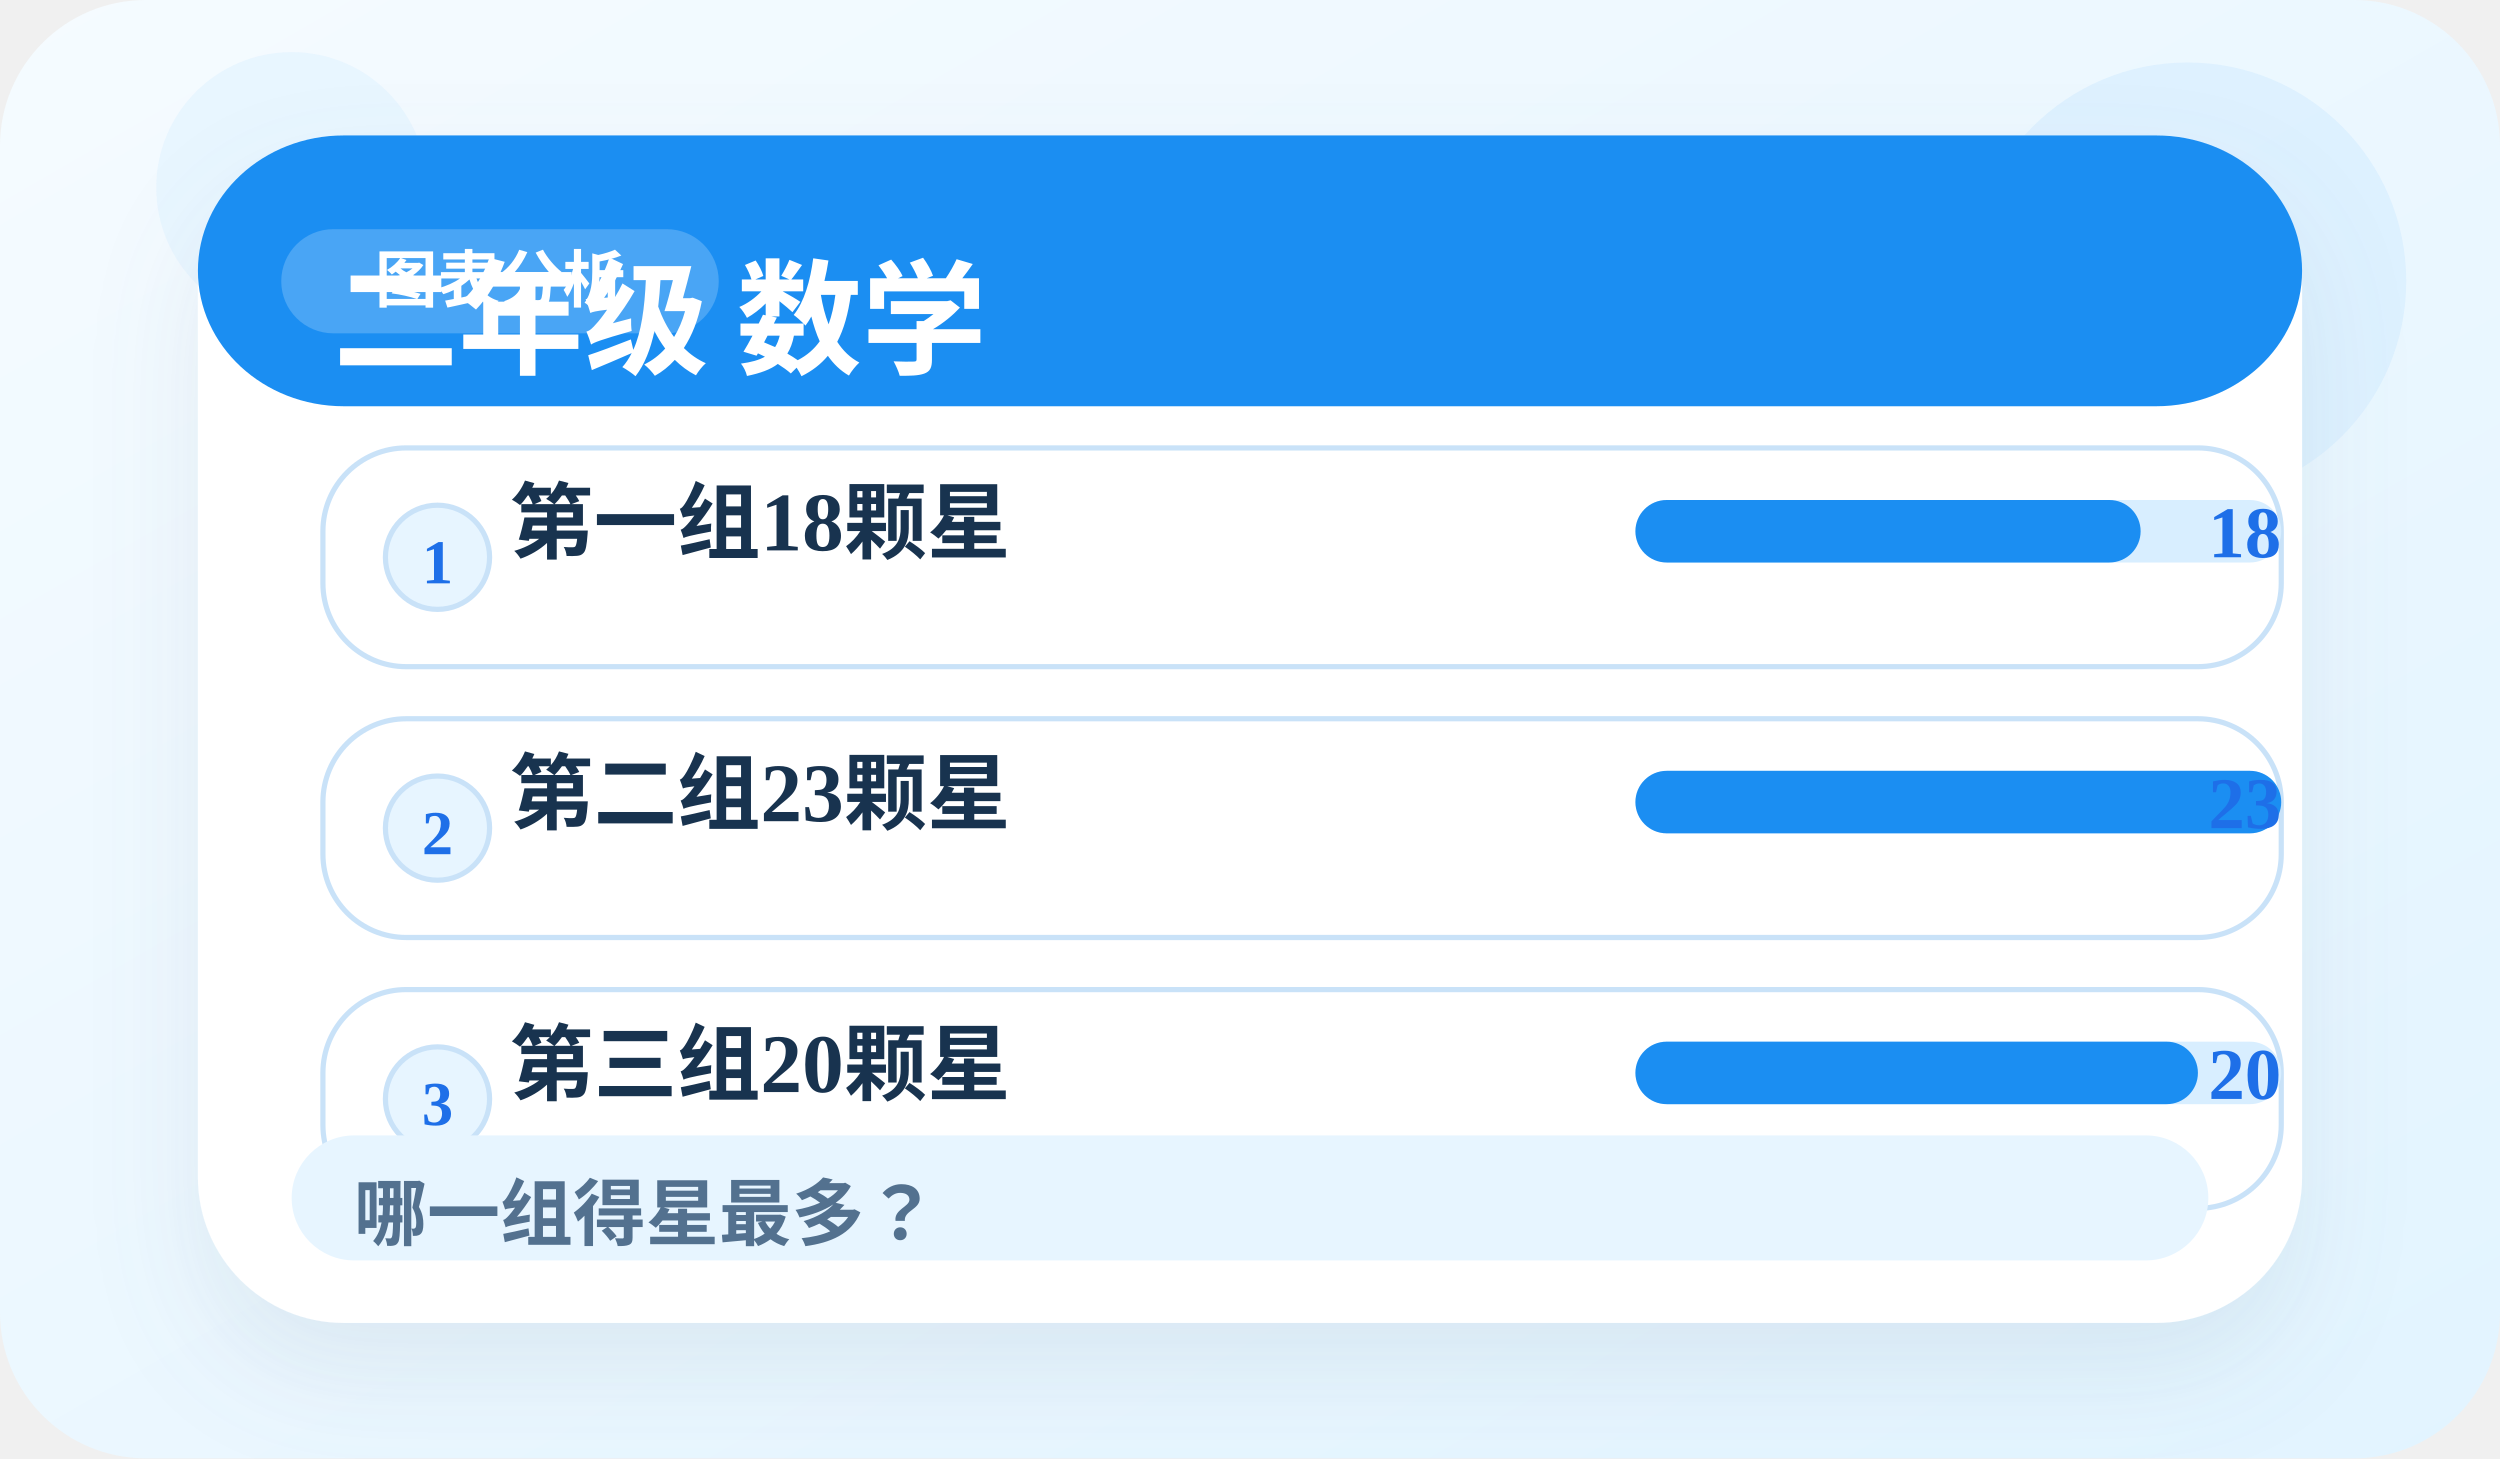
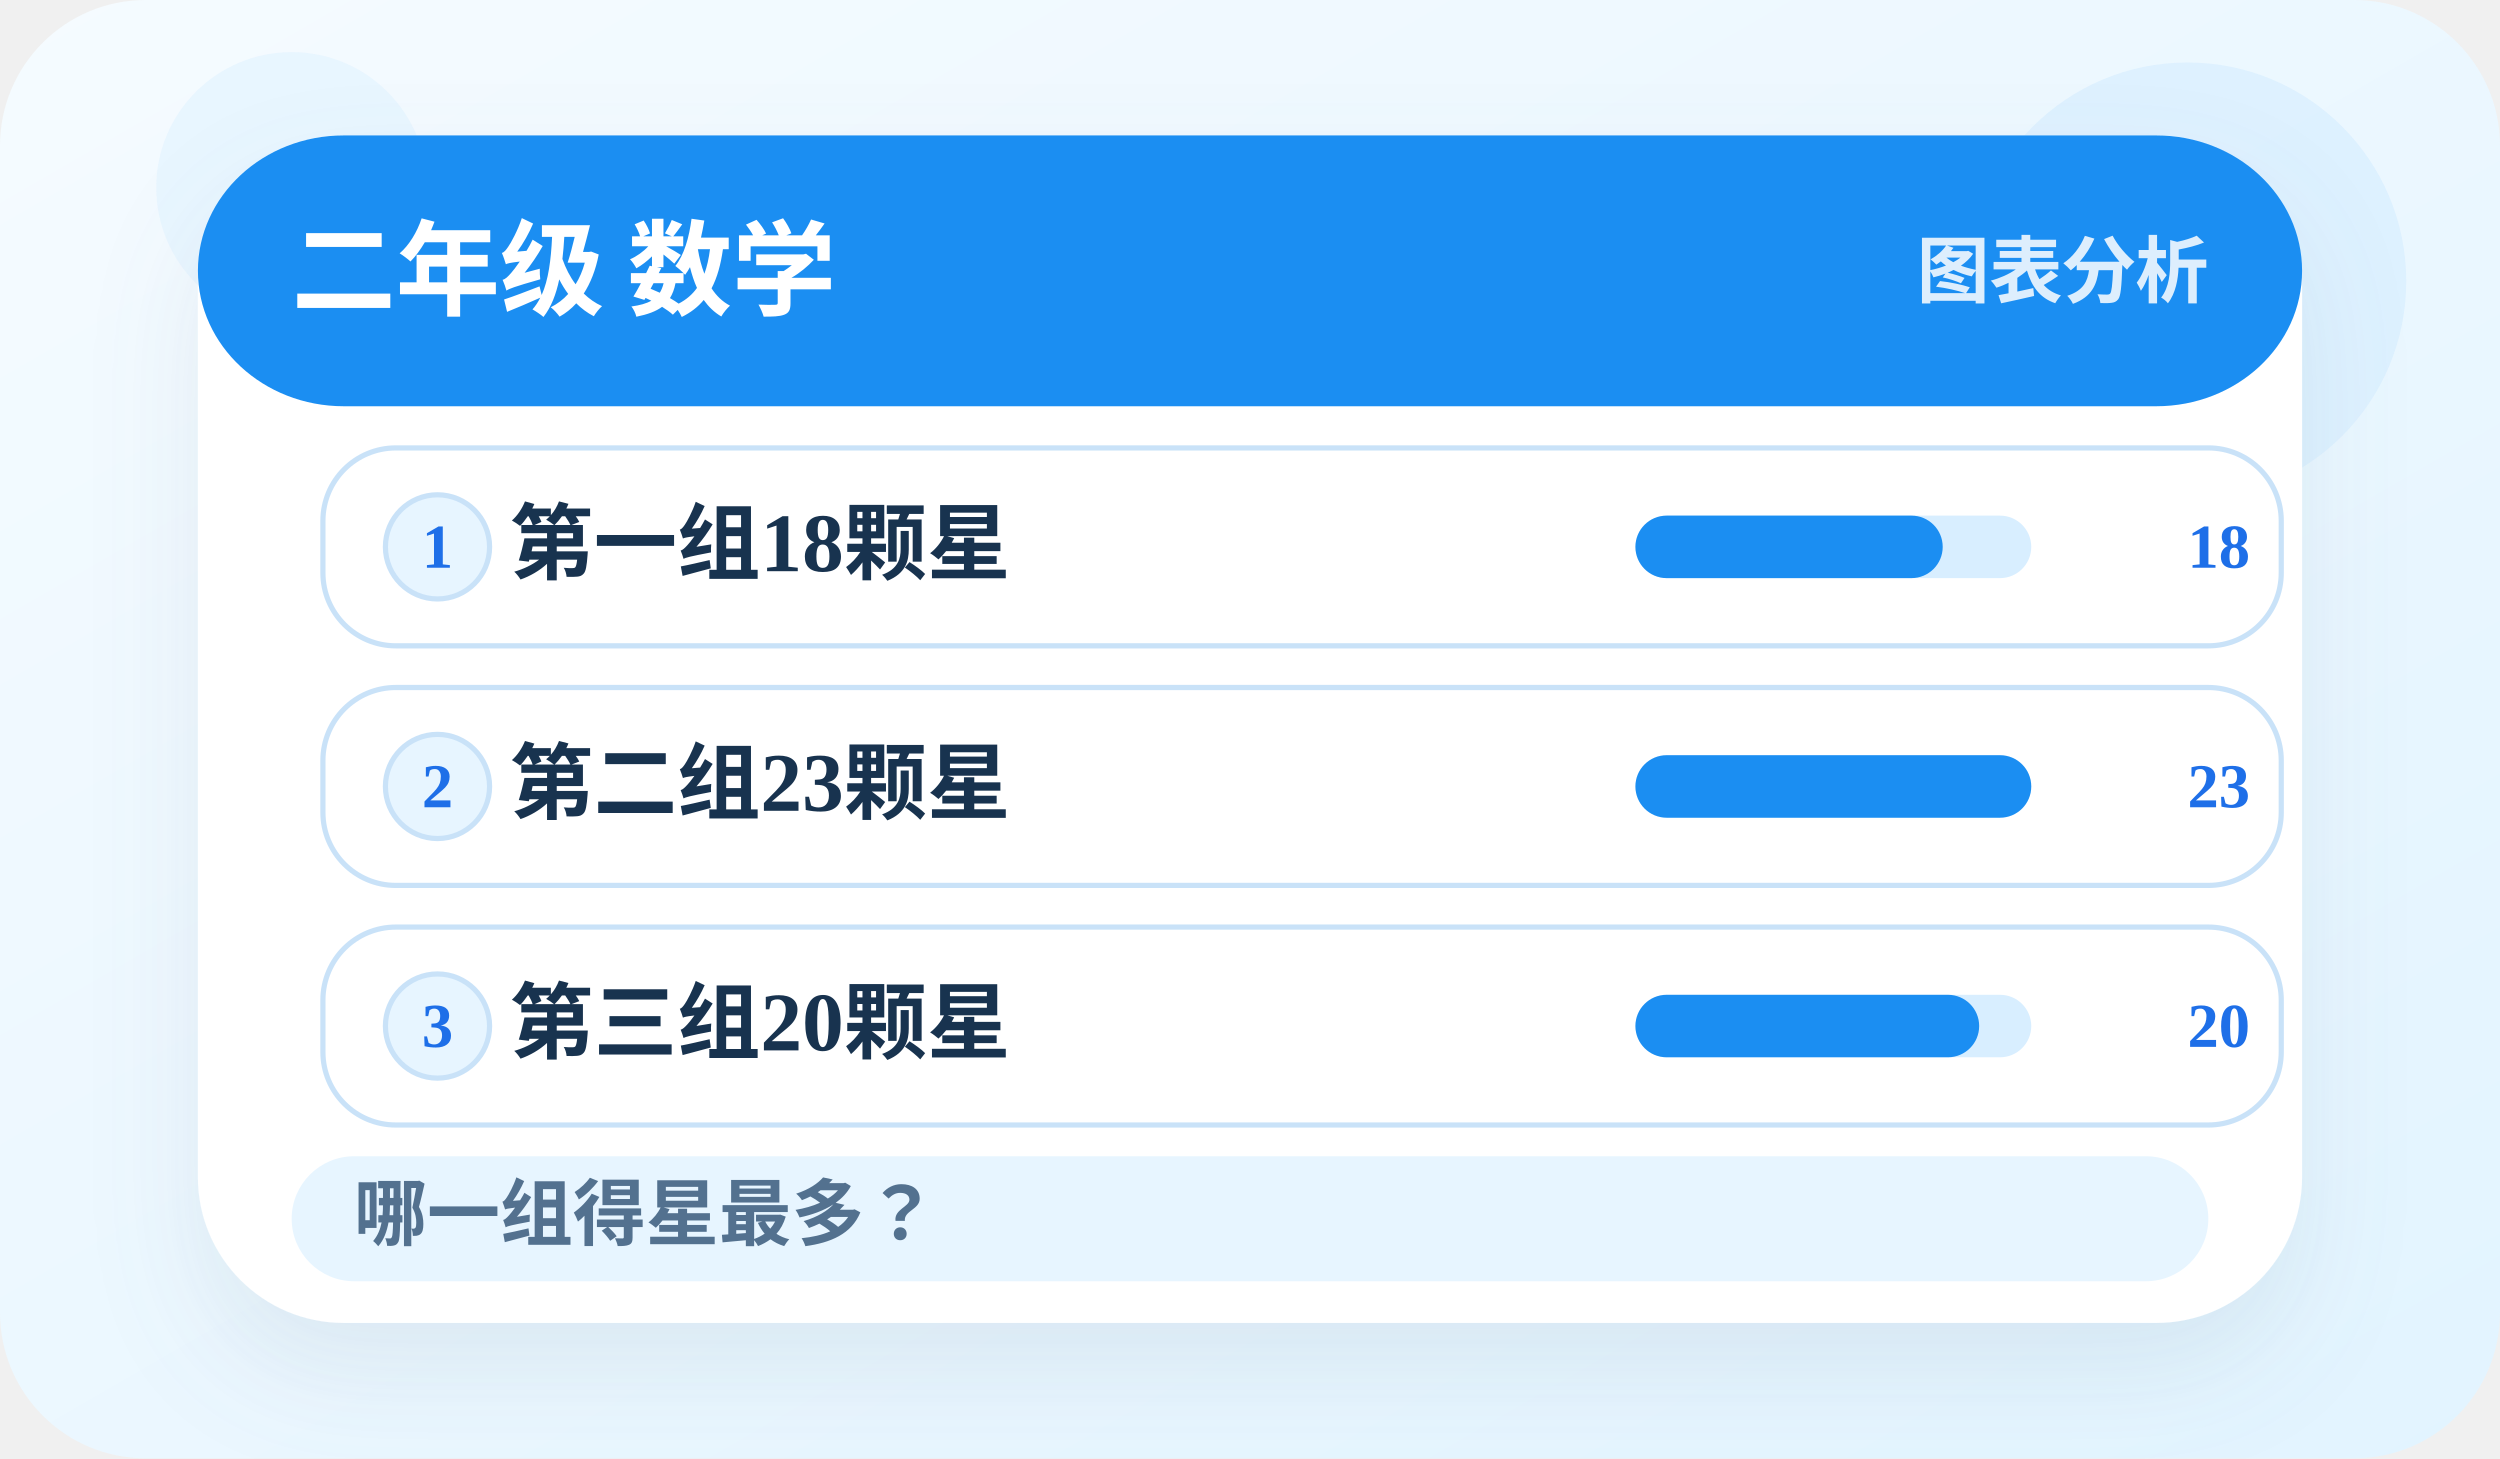
<svg xmlns="http://www.w3.org/2000/svg" viewBox="0 0 480 280">
  <defs>
    <linearGradient id="bg" x1="0%" y1="0%" x2="100%" y2="100%">
      <stop offset="0%" stop-color="#F5FBFF" />
      <stop offset="100%" stop-color="#E2F4FF" />
    </linearGradient>
    <filter id="shadow" x="-10%" y="-10%" width="120%" height="130%">
      <feDropShadow dx="0" dy="10" stdDeviation="10" flood-color="#7A94AA" flood-opacity="0.14" />
    </filter>
  </defs>
  <rect width="480" height="280" rx="28" fill="url(#bg)" />
  <circle cx="420" cy="54" r="42" fill="#D8EEFF" opacity="0.72" />
  <circle cx="56" cy="36" r="26" fill="#E7F5FF" opacity="0.9" />
  <rect x="38" y="26" width="404" height="228" rx="28" fill="#FFFFFF" filter="url(#shadow)" />
  <rect x="38" y="26" width="404" height="52" rx="28" fill="#1B8EF2" />
-   <rect x="54" y="44" width="84" height="20" rx="10" fill="rgba(255,255,255,0.20)" />
-   <text x="96" y="58" text-anchor="middle" font-size="12" fill="#FFFFFF" font-weight="700">图表分析</text>
-   <text x="64" y="112" font-size="24" fill="#18334F" font-weight="800">集星榜</text>
-   <text x="64" y="70" font-size="24" fill="#FFFFFF" font-weight="800">二年级 数学</text>
-   <rect x="62" y="86" width="376" height="42" rx="16" fill="#FFFFFF" stroke="#C9E2F8" />
-   <circle cx="84" cy="107" r="10" fill="#E7F5FF" stroke="#C9E2F8" />
-   <text x="84" y="112" text-anchor="middle" font-size="12" fill="#1E6FE8" font-weight="700">1</text>
-   <text x="98" y="106" font-size="16" fill="#18334F" font-weight="600">
-     <tspan x="98" y="106">第一组18颗星</tspan>
+   <text x="56" y="59" font-size="20" fill="#FFFFFF" font-weight="800">二年级 数学</text>
+   <text x="424" y="57" text-anchor="end" font-size="14" fill="rgba(255,255,255,0.85)" font-weight="700">图表分析</text>
+   <rect x="62" y="86" width="376" height="38" rx="14" fill="#FFFFFF" stroke="#C9E2F8" />
+   <circle cx="84" cy="105" r="10" fill="#E7F5FF" stroke="#C9E2F8" />
+   <text x="84" y="109" text-anchor="middle" font-size="12" fill="#1E6FE8" font-weight="700">1</text>
+   <text x="98" font-size="16" fill="#18334F" font-weight="600">
+     <tspan x="98" y="110">第一组18颗星</tspan>
  </text>
-   <rect x="314" y="96" width="124" height="12" rx="6" fill="#D8EEFF" />
-   <rect x="314" y="96" width="97" height="12" rx="6" fill="#1B8EF2" />
-   <text x="438" y="107" text-anchor="end" font-size="14" fill="#1E6FE8" font-weight="700">18</text>
-   <rect x="62" y="138" width="376" height="42" rx="16" fill="#FFFFFF" stroke="#C9E2F8" />
-   <circle cx="84" cy="159" r="10" fill="#E7F5FF" stroke="#C9E2F8" />
-   <text x="84" y="164" text-anchor="middle" font-size="12" fill="#1E6FE8" font-weight="700">2</text>
-   <text x="98" y="158" font-size="16" fill="#18334F" font-weight="600">
-     <tspan x="98" y="158">第二组23颗星</tspan>
+   <rect x="314" y="99" width="76" height="12" rx="6" fill="#D8EEFF" />
+   <rect x="314" y="99" width="59" height="12" rx="6" fill="#1B8EF2" />
+   <text x="432" y="109" text-anchor="end" font-size="12" fill="#1E6FE8" font-weight="700">18</text>
+   <rect x="62" y="132" width="376" height="38" rx="14" fill="#FFFFFF" stroke="#C9E2F8" />
+   <circle cx="84" cy="151" r="10" fill="#E7F5FF" stroke="#C9E2F8" />
+   <text x="84" y="155" text-anchor="middle" font-size="12" fill="#1E6FE8" font-weight="700">2</text>
+   <text x="98" font-size="16" fill="#18334F" font-weight="600">
+     <tspan x="98" y="156">第二组23颗星</tspan>
  </text>
-   <rect x="314" y="148" width="124" height="12" rx="6" fill="#D8EEFF" />
-   <rect x="314" y="148" width="124" height="12" rx="6" fill="#1B8EF2" />
-   <text x="438" y="159" text-anchor="end" font-size="14" fill="#1E6FE8" font-weight="700">23</text>
-   <rect x="62" y="190" width="376" height="42" rx="16" fill="#FFFFFF" stroke="#C9E2F8" />
-   <circle cx="84" cy="211" r="10" fill="#E7F5FF" stroke="#C9E2F8" />
-   <text x="84" y="216" text-anchor="middle" font-size="12" fill="#1E6FE8" font-weight="700">3</text>
-   <text x="98" y="210" font-size="16" fill="#18334F" font-weight="600">
-     <tspan x="98" y="210">第三组20颗星</tspan>
+   <rect x="314" y="145" width="76" height="12" rx="6" fill="#D8EEFF" />
+   <rect x="314" y="145" width="76" height="12" rx="6" fill="#1B8EF2" />
+   <text x="432" y="155" text-anchor="end" font-size="12" fill="#1E6FE8" font-weight="700">23</text>
+   <rect x="62" y="178" width="376" height="38" rx="14" fill="#FFFFFF" stroke="#C9E2F8" />
+   <circle cx="84" cy="197" r="10" fill="#E7F5FF" stroke="#C9E2F8" />
+   <text x="84" y="201" text-anchor="middle" font-size="12" fill="#1E6FE8" font-weight="700">3</text>
+   <text x="98" font-size="16" fill="#18334F" font-weight="600">
+     <tspan x="98" y="202">第三组20颗星</tspan>
  </text>
-   <rect x="314" y="200" width="124" height="12" rx="6" fill="#D8EEFF" />
-   <rect x="314" y="200" width="108" height="12" rx="6" fill="#1B8EF2" />
-   <text x="438" y="211" text-anchor="end" font-size="14" fill="#1E6FE8" font-weight="700">20</text>
-   <rect x="56" y="218" width="368" height="24" rx="12" fill="#E7F5FF" />
-   <text x="68" y="238" font-size="14" fill="#53718F" font-weight="600">
-     <tspan x="68" y="238">哪一组得星最多？</tspan>
-   </text>
+   <rect x="314" y="191" width="76" height="12" rx="6" fill="#D8EEFF" />
+   <rect x="314" y="191" width="66" height="12" rx="6" fill="#1B8EF2" />
+   <text x="432" y="201" text-anchor="end" font-size="12" fill="#1E6FE8" font-weight="700">20</text>
+   <rect x="56" y="222" width="368" height="24" rx="12" fill="#E7F5FF" />
+   <text x="68" y="238" font-size="14" fill="#53718F" font-weight="600">哪一组得星最多？</text>
</svg>
